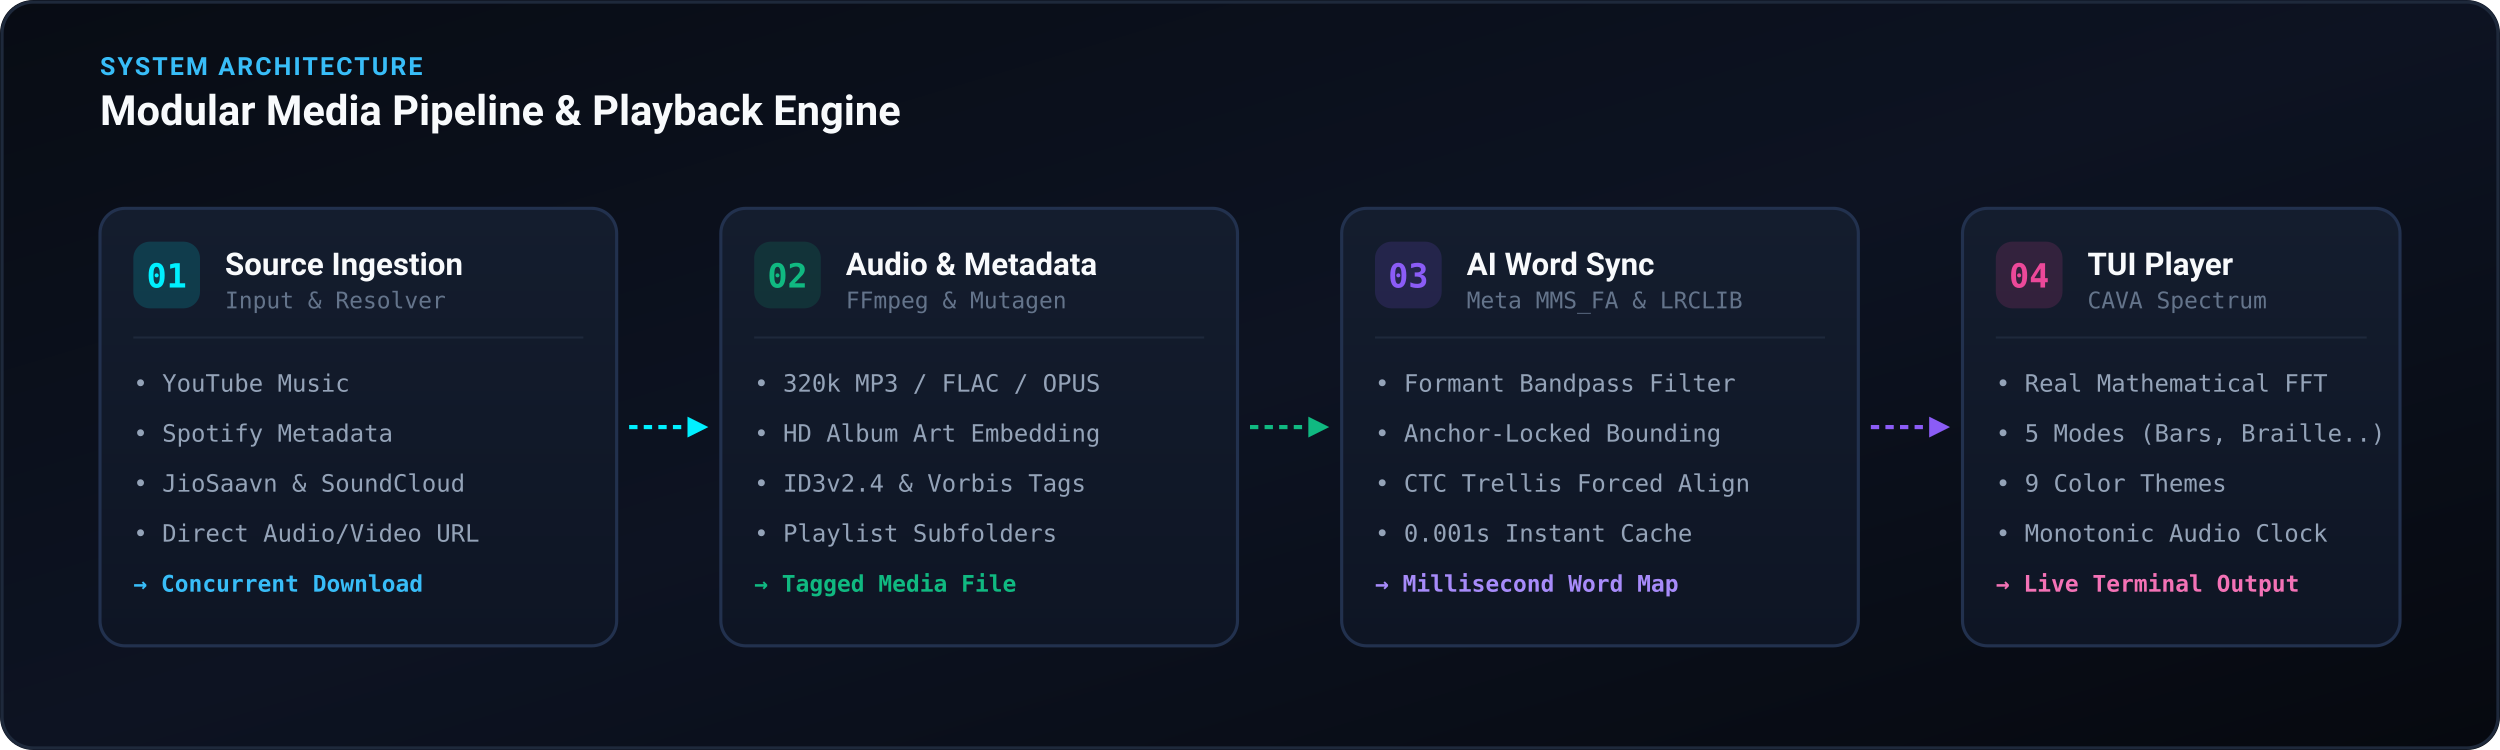
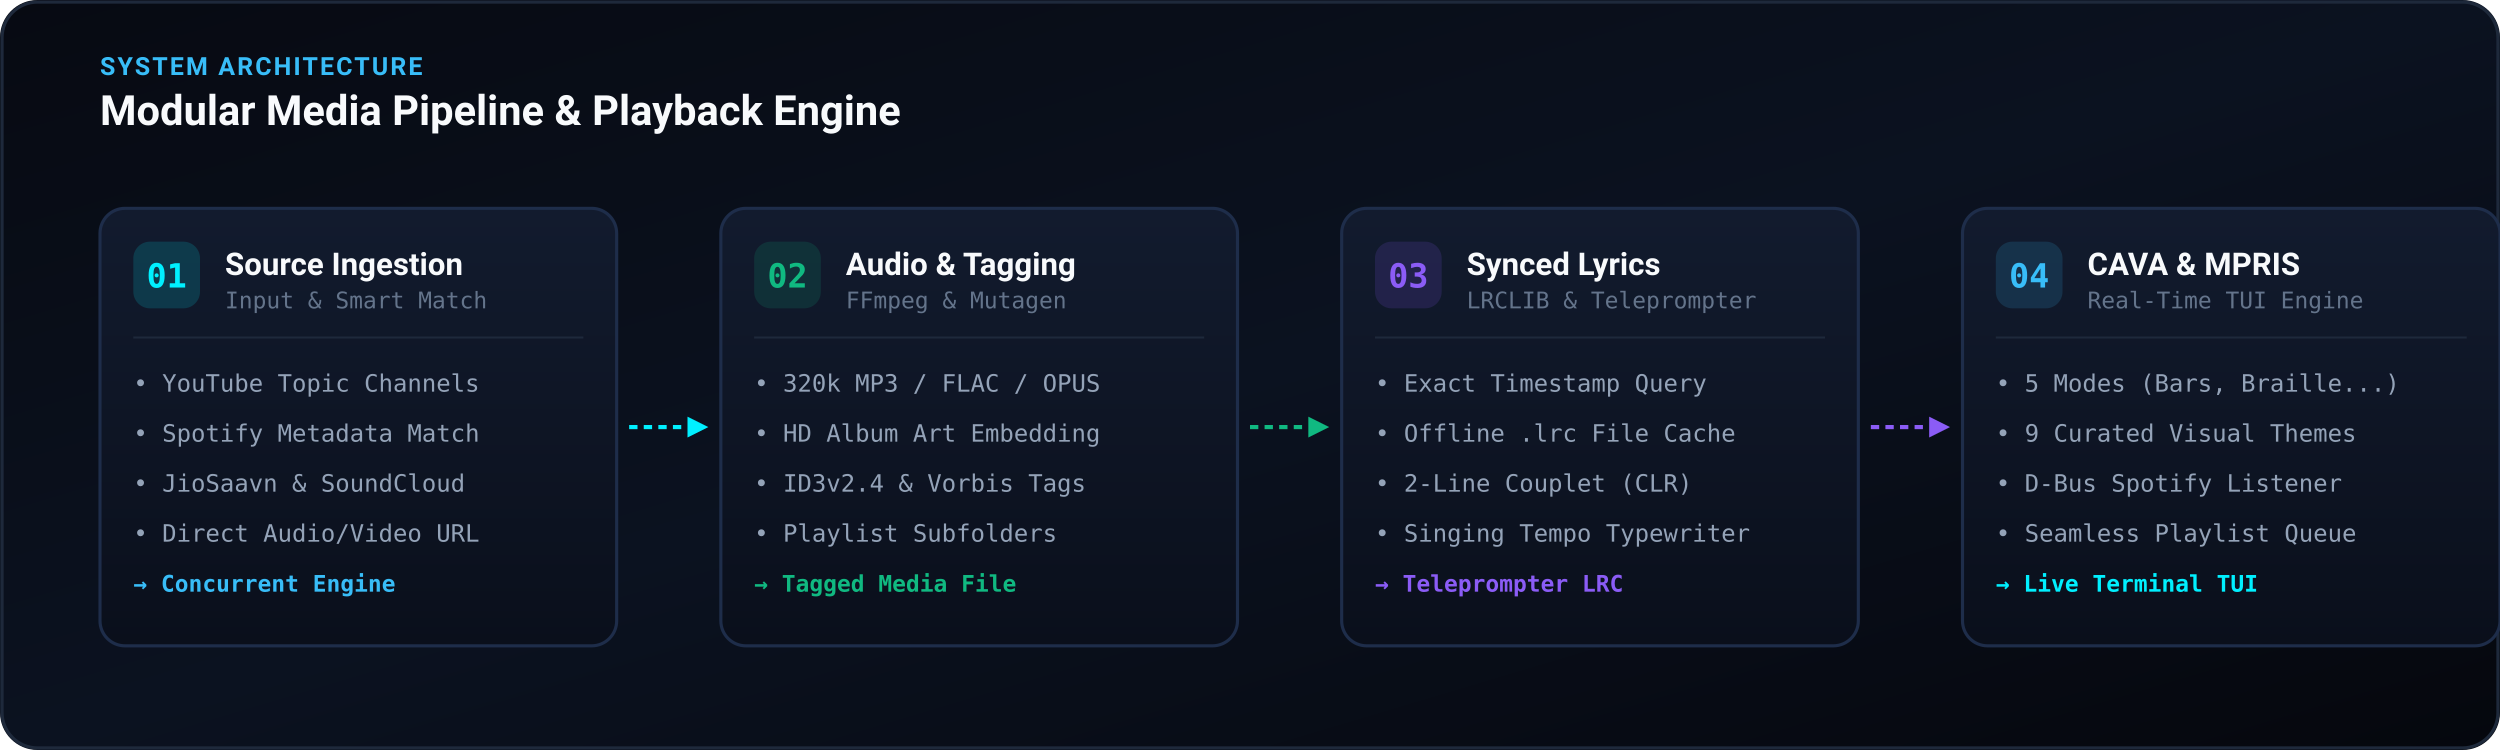
<svg xmlns="http://www.w3.org/2000/svg" viewBox="0 0 1200 360" width="100%" height="100%" role="img" aria-labelledby="arch-title arch-desc">
  <defs>
    <linearGradient id="arch-bg" x1="0%" y1="0%" x2="100%" y2="100%">
-       <stop offset="0%" stop-color="#080C14" />
-       <stop offset="50%" stop-color="#0D1322" />
-       <stop offset="100%" stop-color="#06090F" />
+       <stop offset="0%" stop-color="#070A12" />
+       <stop offset="50%" stop-color="#0B1220" />
+       <stop offset="100%" stop-color="#05070D" />
    </linearGradient>
    <linearGradient id="card-grad" x1="0%" y1="0%" x2="0%" y2="100%">
-       <stop offset="0%" stop-color="#141D2E" />
-       <stop offset="100%" stop-color="#0E1524" />
+       <stop offset="0%" stop-color="#121B2E" />
+       <stop offset="100%" stop-color="#0A0F1B" />
    </linearGradient>
    <linearGradient id="flow-arrow" x1="0%" y1="0%" x2="100%" y2="0%">
      <stop offset="0%" stop-color="#00F0FF" />
      <stop offset="100%" stop-color="#3B82F6" />
    </linearGradient>
  </defs>
-   <rect width="1200" height="360" rx="16" fill="url(#arch-bg)" />
-   <rect width="1198" height="358" x="1" y="1" rx="15" fill="none" stroke="#1E293B" stroke-width="1.5" />
+   <rect width="1200" height="360" rx="18" fill="url(#arch-bg)" />
+   <rect width="1198" height="358" x="1" y="1" rx="17" fill="none" stroke="#1E293B" stroke-width="1.5" />
  <g transform="translate(48, 36)">
    <text x="0" y="0" fill="#38BDF8" font-family="-apple-system, BlinkMacSystemFont, 'Segoe UI', Roboto, sans-serif" font-size="12" font-weight="700" letter-spacing="1">SYSTEM ARCHITECTURE</text>
    <text x="0" y="24" fill="#F8FAFC" font-family="-apple-system, BlinkMacSystemFont, 'Segoe UI', Roboto, sans-serif" font-size="20" font-weight="700">Modular Media Pipeline &amp; Playback Engine</text>
  </g>
  <g transform="translate(48, 100)">
    <g transform="translate(0, 0)">
-       <rect width="248" height="210" rx="12" fill="url(#card-grad)" stroke="#22314E" stroke-width="1.5" />
+       <rect width="248" height="210" rx="12" fill="url(#card-grad)" stroke="#1E2D4A" stroke-width="1.5" />
      <rect x="16" y="16" width="32" height="32" rx="8" fill="#00F0FF" fill-opacity="0.15" />
      <text x="32" y="38" fill="#00F0FF" font-family="'SFMono-Regular', Menlo, Consolas, monospace" font-size="16" font-weight="700" text-anchor="middle">01</text>
      <text x="60" y="32" fill="#F8FAFC" font-family="-apple-system, BlinkMacSystemFont, 'Segoe UI', Roboto, sans-serif" font-size="15" font-weight="700">Source Ingestion</text>
-       <text x="60" y="48" fill="#64748B" font-family="'SFMono-Regular', Menlo, Consolas, monospace" font-size="11">Input &amp; Resolver</text>
+       <text x="60" y="48" fill="#64748B" font-family="'SFMono-Regular', Menlo, Consolas, monospace" font-size="11">Input &amp; Smart Match</text>
      <line x1="16" y1="62" x2="232" y2="62" stroke="#1E293B" stroke-width="1" />
-       <text x="16" y="88" fill="#94A3B8" font-family="'SFMono-Regular', Menlo, Consolas, monospace" font-size="11.5">• YouTube Music</text>
-       <text x="16" y="112" fill="#94A3B8" font-family="'SFMono-Regular', Menlo, Consolas, monospace" font-size="11.5">• Spotify Metadata</text>
+       <text x="16" y="88" fill="#94A3B8" font-family="'SFMono-Regular', Menlo, Consolas, monospace" font-size="11.5">• YouTube Topic Channels</text>
+       <text x="16" y="112" fill="#94A3B8" font-family="'SFMono-Regular', Menlo, Consolas, monospace" font-size="11.5">• Spotify Metadata Match</text>
      <text x="16" y="136" fill="#94A3B8" font-family="'SFMono-Regular', Menlo, Consolas, monospace" font-size="11.5">• JioSaavn &amp; SoundCloud</text>
      <text x="16" y="160" fill="#94A3B8" font-family="'SFMono-Regular', Menlo, Consolas, monospace" font-size="11.5">• Direct Audio/Video URL</text>
-       <text x="16" y="184" fill="#38BDF8" font-family="'SFMono-Regular', Menlo, Consolas, monospace" font-size="11" font-weight="600">→ Concurrent Download</text>
+       <text x="16" y="184" fill="#38BDF8" font-family="'SFMono-Regular', Menlo, Consolas, monospace" font-size="11" font-weight="600">→ Concurrent Engine</text>
    </g>
    <g transform="translate(254, 95)">
      <line x1="0" y1="10" x2="28" y2="10" stroke="#00F0FF" stroke-width="2" stroke-dasharray="4,3" />
      <polygon points="28,5 38,10 28,15" fill="#00F0FF" />
    </g>
    <g transform="translate(298, 0)">
-       <rect width="248" height="210" rx="12" fill="url(#card-grad)" stroke="#22314E" stroke-width="1.5" />
+       <rect width="248" height="210" rx="12" fill="url(#card-grad)" stroke="#1E2D4A" stroke-width="1.5" />
      <rect x="16" y="16" width="32" height="32" rx="8" fill="#10B981" fill-opacity="0.15" />
      <text x="32" y="38" fill="#10B981" font-family="'SFMono-Regular', Menlo, Consolas, monospace" font-size="16" font-weight="700" text-anchor="middle">02</text>
-       <text x="60" y="32" fill="#F8FAFC" font-family="-apple-system, BlinkMacSystemFont, 'Segoe UI', Roboto, sans-serif" font-size="15" font-weight="700">Audio &amp; Metadata</text>
+       <text x="60" y="32" fill="#F8FAFC" font-family="-apple-system, BlinkMacSystemFont, 'Segoe UI', Roboto, sans-serif" font-size="15" font-weight="700">Audio &amp; Tagging</text>
      <text x="60" y="48" fill="#64748B" font-family="'SFMono-Regular', Menlo, Consolas, monospace" font-size="11">FFmpeg &amp; Mutagen</text>
      <line x1="16" y1="62" x2="232" y2="62" stroke="#1E293B" stroke-width="1" />
      <text x="16" y="88" fill="#94A3B8" font-family="'SFMono-Regular', Menlo, Consolas, monospace" font-size="11.5">• 320k MP3 / FLAC / OPUS</text>
      <text x="16" y="112" fill="#94A3B8" font-family="'SFMono-Regular', Menlo, Consolas, monospace" font-size="11.5">• HD Album Art Embedding</text>
      <text x="16" y="136" fill="#94A3B8" font-family="'SFMono-Regular', Menlo, Consolas, monospace" font-size="11.5">• ID3v2.4 &amp; Vorbis Tags</text>
      <text x="16" y="160" fill="#94A3B8" font-family="'SFMono-Regular', Menlo, Consolas, monospace" font-size="11.5">• Playlist Subfolders</text>
      <text x="16" y="184" fill="#10B981" font-family="'SFMono-Regular', Menlo, Consolas, monospace" font-size="11" font-weight="600">→ Tagged Media File</text>
    </g>
    <g transform="translate(552, 95)">
      <line x1="0" y1="10" x2="28" y2="10" stroke="#10B981" stroke-width="2" stroke-dasharray="4,3" />
      <polygon points="28,5 38,10 28,15" fill="#10B981" />
    </g>
    <g transform="translate(596, 0)">
-       <rect width="248" height="210" rx="12" fill="url(#card-grad)" stroke="#22314E" stroke-width="1.5" />
+       <rect width="248" height="210" rx="12" fill="url(#card-grad)" stroke="#1E2D4A" stroke-width="1.5" />
      <rect x="16" y="16" width="32" height="32" rx="8" fill="#8B5CF6" fill-opacity="0.15" />
      <text x="32" y="38" fill="#8B5CF6" font-family="'SFMono-Regular', Menlo, Consolas, monospace" font-size="16" font-weight="700" text-anchor="middle">03</text>
-       <text x="60" y="32" fill="#F8FAFC" font-family="-apple-system, BlinkMacSystemFont, 'Segoe UI', Roboto, sans-serif" font-size="15" font-weight="700">AI Word Sync</text>
-       <text x="60" y="48" fill="#64748B" font-family="'SFMono-Regular', Menlo, Consolas, monospace" font-size="11">Meta MMS_FA &amp; LRCLIB</text>
+       <text x="60" y="32" fill="#F8FAFC" font-family="-apple-system, BlinkMacSystemFont, 'Segoe UI', Roboto, sans-serif" font-size="15" font-weight="700">Synced Lyrics</text>
+       <text x="60" y="48" fill="#64748B" font-family="'SFMono-Regular', Menlo, Consolas, monospace" font-size="11">LRCLIB &amp; Teleprompter</text>
      <line x1="16" y1="62" x2="232" y2="62" stroke="#1E293B" stroke-width="1" />
-       <text x="16" y="88" fill="#94A3B8" font-family="'SFMono-Regular', Menlo, Consolas, monospace" font-size="11.5">• Formant Bandpass Filter</text>
-       <text x="16" y="112" fill="#94A3B8" font-family="'SFMono-Regular', Menlo, Consolas, monospace" font-size="11.5">• Anchor-Locked Bounding</text>
-       <text x="16" y="136" fill="#94A3B8" font-family="'SFMono-Regular', Menlo, Consolas, monospace" font-size="11.5">• CTC Trellis Forced Align</text>
-       <text x="16" y="160" fill="#94A3B8" font-family="'SFMono-Regular', Menlo, Consolas, monospace" font-size="11.5">• 0.001s Instant Cache</text>
-       <text x="16" y="184" fill="#A78BFA" font-family="'SFMono-Regular', Menlo, Consolas, monospace" font-size="11" font-weight="600">→ Millisecond Word Map</text>
+       <text x="16" y="88" fill="#94A3B8" font-family="'SFMono-Regular', Menlo, Consolas, monospace" font-size="11.5">• Exact Timestamp Query</text>
+       <text x="16" y="112" fill="#94A3B8" font-family="'SFMono-Regular', Menlo, Consolas, monospace" font-size="11.5">• Offline .lrc File Cache</text>
+       <text x="16" y="136" fill="#94A3B8" font-family="'SFMono-Regular', Menlo, Consolas, monospace" font-size="11.5">• 2-Line Couplet (CLR)</text>
+       <text x="16" y="160" fill="#94A3B8" font-family="'SFMono-Regular', Menlo, Consolas, monospace" font-size="11.5">• Singing Tempo Typewriter</text>
+       <text x="16" y="184" fill="#8B5CF6" font-family="'SFMono-Regular', Menlo, Consolas, monospace" font-size="11" font-weight="600">→ Teleprompter LRC</text>
    </g>
    <g transform="translate(850, 95)">
      <line x1="0" y1="10" x2="28" y2="10" stroke="#8B5CF6" stroke-width="2" stroke-dasharray="4,3" />
      <polygon points="28,5 38,10 28,15" fill="#8B5CF6" />
    </g>
    <g transform="translate(894, 0)">
-       <rect width="210" height="210" rx="12" fill="url(#card-grad)" stroke="#22314E" stroke-width="1.5" />
-       <rect x="16" y="16" width="32" height="32" rx="8" fill="#EC4899" fill-opacity="0.15" />
-       <text x="32" y="38" fill="#EC4899" font-family="'SFMono-Regular', Menlo, Consolas, monospace" font-size="16" font-weight="700" text-anchor="middle">04</text>
-       <text x="60" y="32" fill="#F8FAFC" font-family="-apple-system, BlinkMacSystemFont, 'Segoe UI', Roboto, sans-serif" font-size="15" font-weight="700">TUI Player</text>
-       <text x="60" y="48" fill="#64748B" font-family="'SFMono-Regular', Menlo, Consolas, monospace" font-size="11">CAVA Spectrum</text>
-       <line x1="16" y1="62" x2="194" y2="62" stroke="#1E293B" stroke-width="1" />
-       <text x="16" y="88" fill="#94A3B8" font-family="'SFMono-Regular', Menlo, Consolas, monospace" font-size="11.5">• Real Mathematical FFT</text>
-       <text x="16" y="112" fill="#94A3B8" font-family="'SFMono-Regular', Menlo, Consolas, monospace" font-size="11.5">• 5 Modes (Bars, Braille..)</text>
-       <text x="16" y="136" fill="#94A3B8" font-family="'SFMono-Regular', Menlo, Consolas, monospace" font-size="11.5">• 9 Color Themes</text>
-       <text x="16" y="160" fill="#94A3B8" font-family="'SFMono-Regular', Menlo, Consolas, monospace" font-size="11.5">• Monotonic Audio Clock</text>
-       <text x="16" y="184" fill="#F472B6" font-family="'SFMono-Regular', Menlo, Consolas, monospace" font-size="11" font-weight="600">→ Live Terminal Output</text>
+       <rect width="258" height="210" rx="12" fill="url(#card-grad)" stroke="#1E2D4A" stroke-width="1.5" />
+       <rect x="16" y="16" width="32" height="32" rx="8" fill="#38BDF8" fill-opacity="0.15" />
+       <text x="32" y="38" fill="#38BDF8" font-family="'SFMono-Regular', Menlo, Consolas, monospace" font-size="16" font-weight="700" text-anchor="middle">04</text>
+       <text x="60" y="32" fill="#F8FAFC" font-family="-apple-system, BlinkMacSystemFont, 'Segoe UI', Roboto, sans-serif" font-size="15" font-weight="700">CAVA &amp; MPRIS</text>
+       <text x="60" y="48" fill="#64748B" font-family="'SFMono-Regular', Menlo, Consolas, monospace" font-size="11">Real-Time TUI Engine</text>
+       <line x1="16" y1="62" x2="242" y2="62" stroke="#1E293B" stroke-width="1" />
+       <text x="16" y="88" fill="#94A3B8" font-family="'SFMono-Regular', Menlo, Consolas, monospace" font-size="11.5">• 5 Modes (Bars, Braille...)</text>
+       <text x="16" y="112" fill="#94A3B8" font-family="'SFMono-Regular', Menlo, Consolas, monospace" font-size="11.5">• 9 Curated Visual Themes</text>
+       <text x="16" y="136" fill="#94A3B8" font-family="'SFMono-Regular', Menlo, Consolas, monospace" font-size="11.5">• D-Bus Spotify Listener</text>
+       <text x="16" y="160" fill="#94A3B8" font-family="'SFMono-Regular', Menlo, Consolas, monospace" font-size="11.5">• Seamless Playlist Queue</text>
+       <text x="16" y="184" fill="#00F0FF" font-family="'SFMono-Regular', Menlo, Consolas, monospace" font-size="11" font-weight="600">→ Live Terminal TUI</text>
    </g>
  </g>
</svg>
